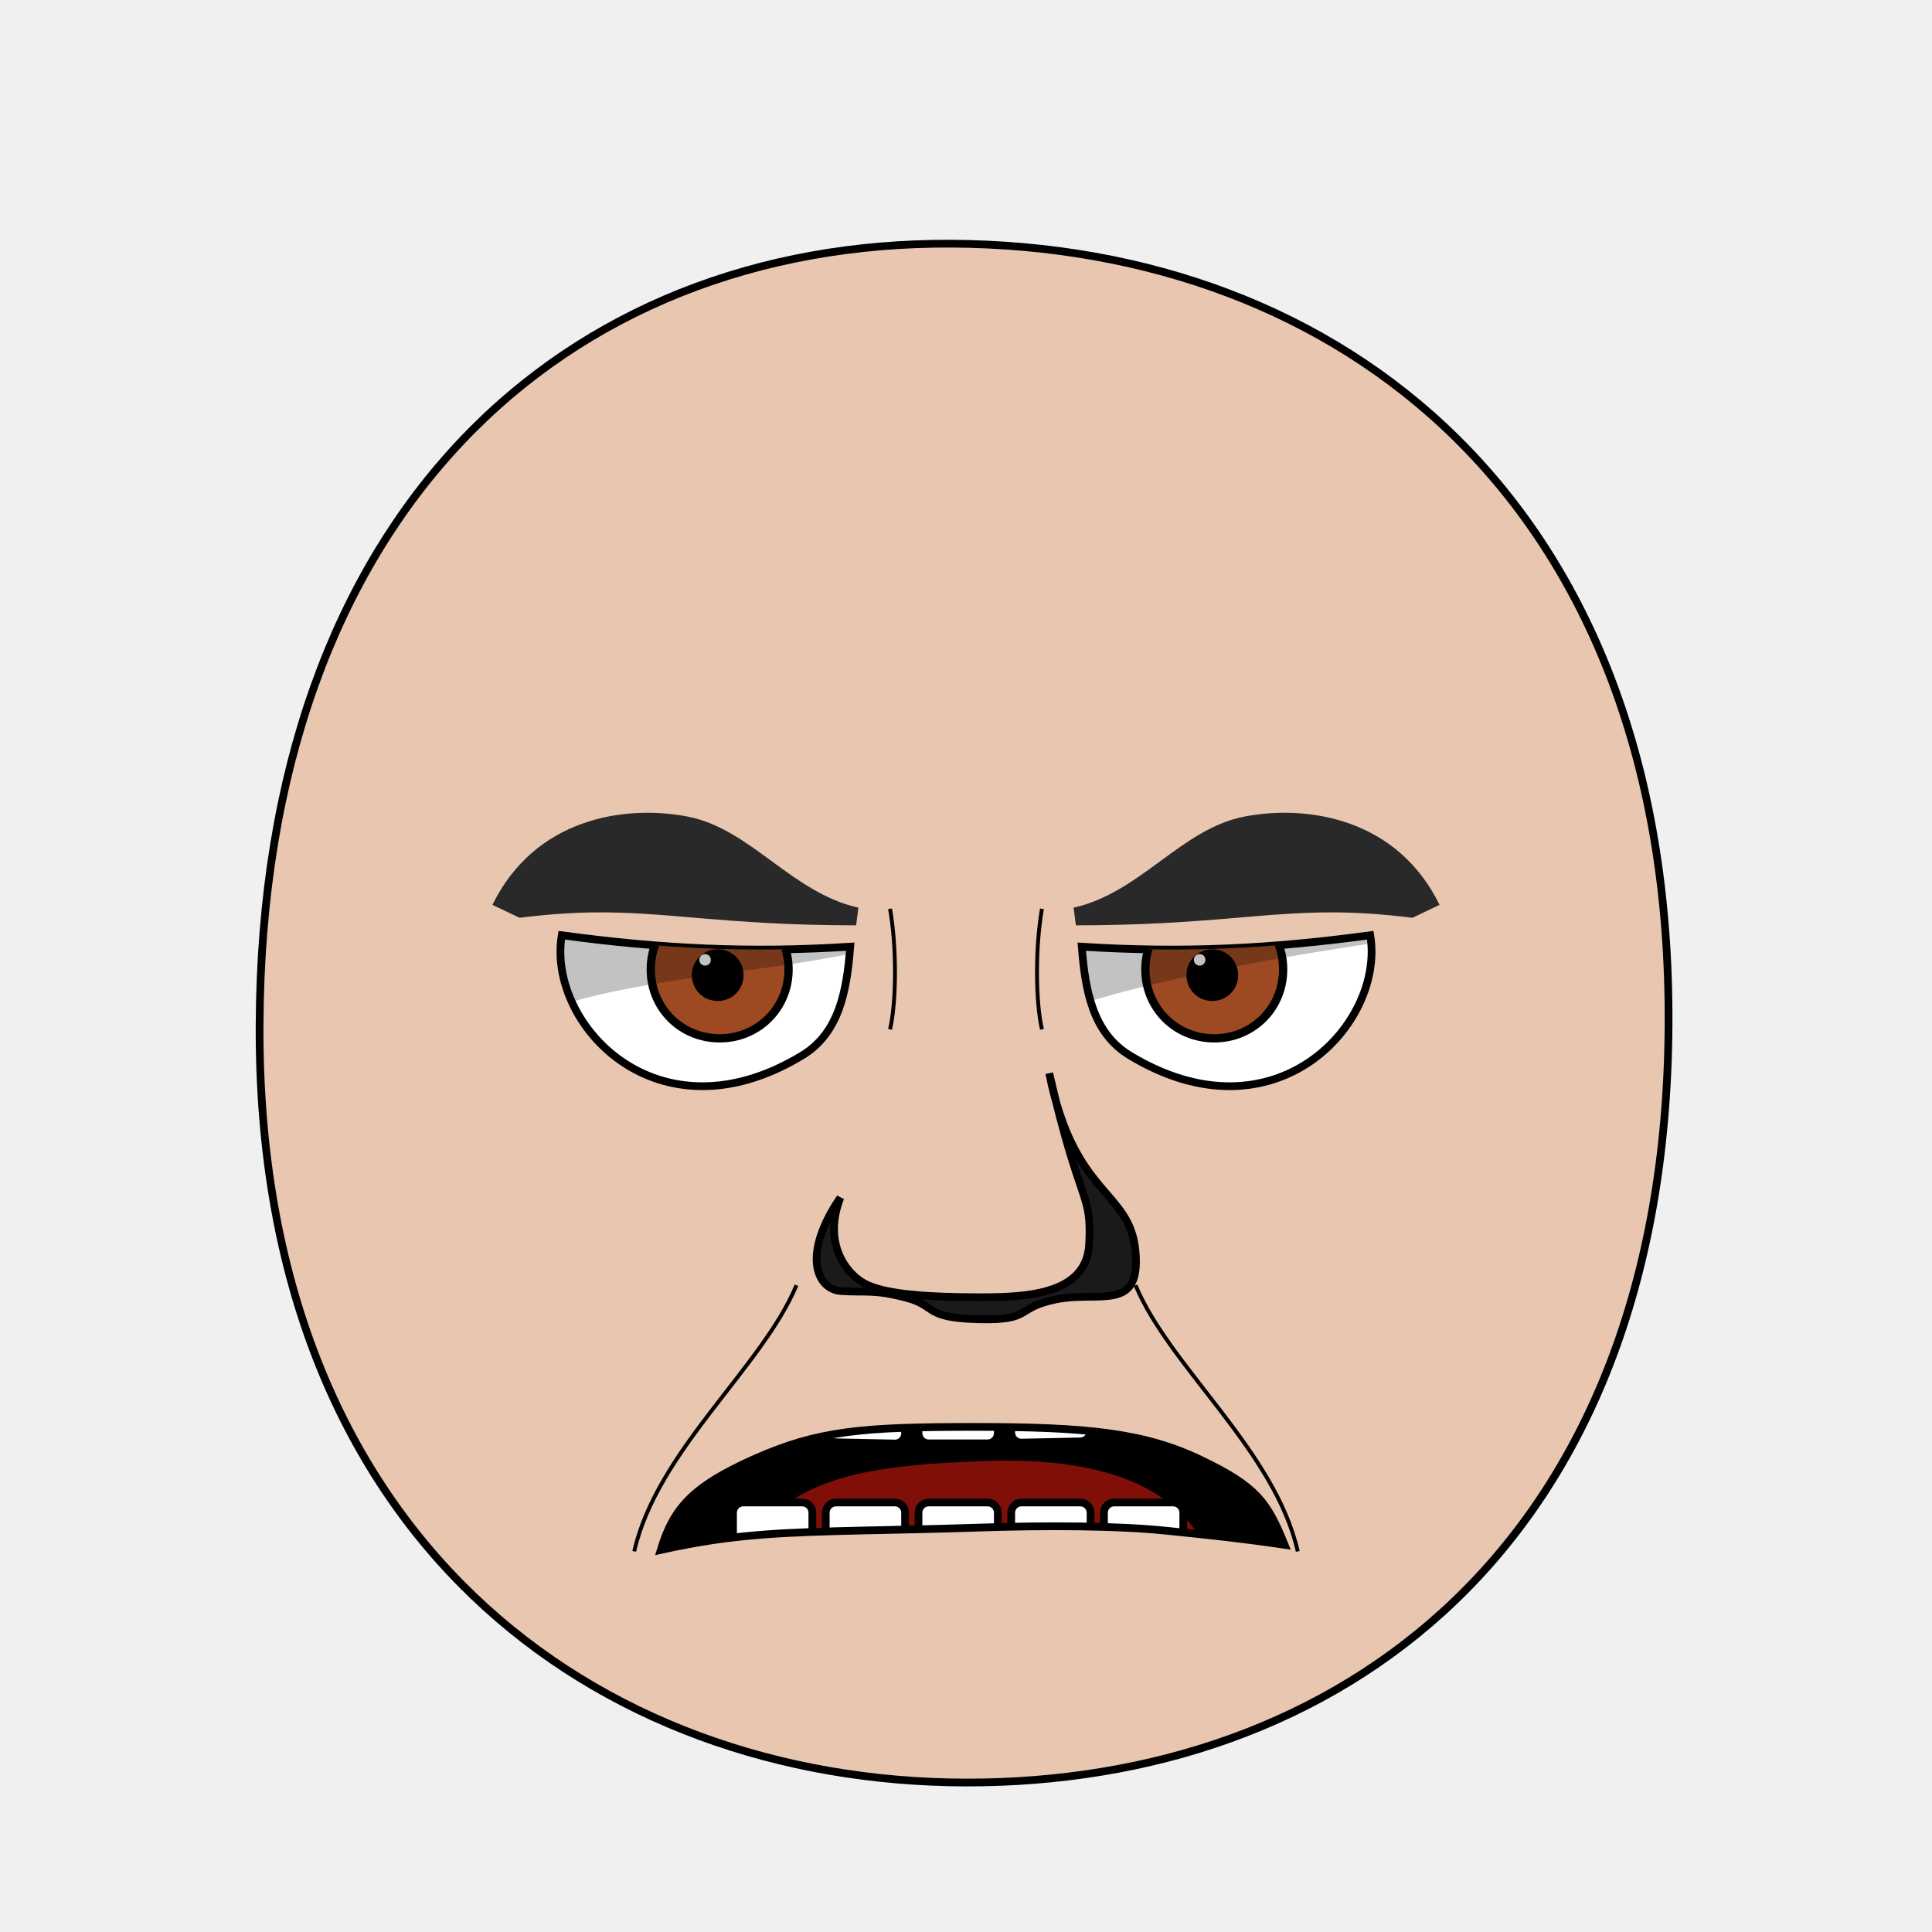
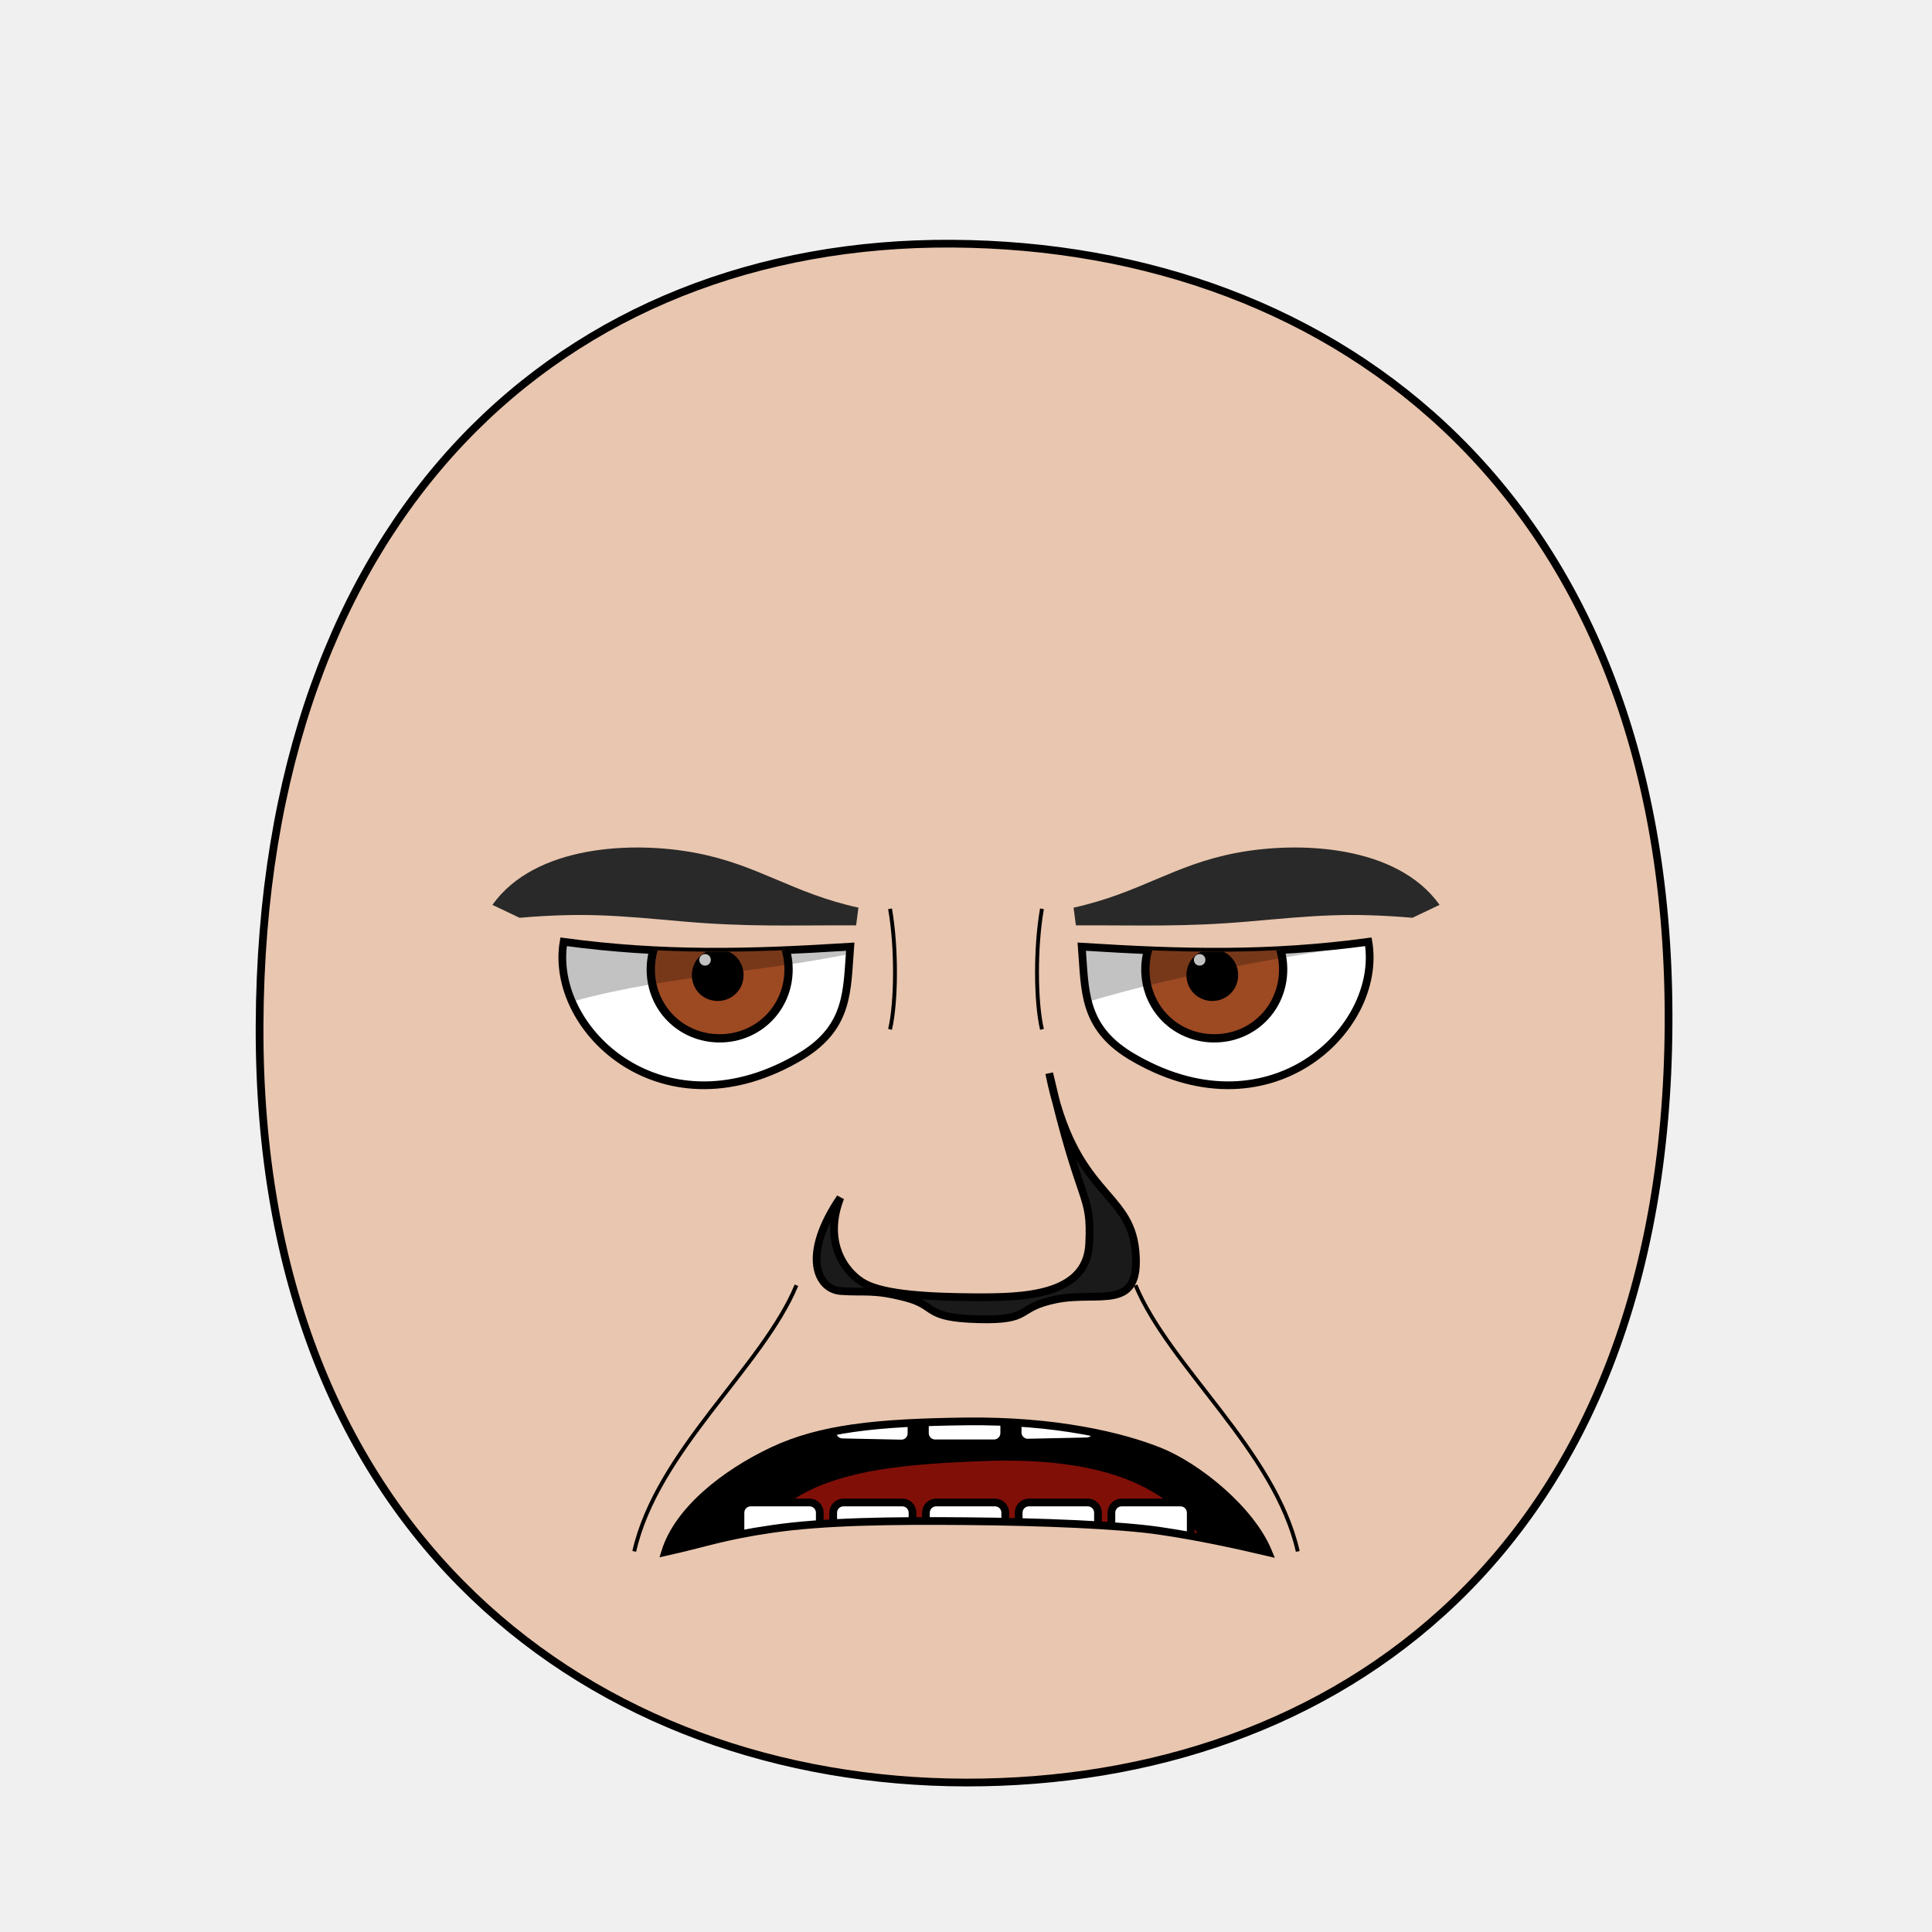
<svg xmlns="http://www.w3.org/2000/svg" xmlns:xlink="http://www.w3.org/1999/xlink" version="1.1" width="100%" height="100%" id="emoticon-front-view" viewBox="0 0 250 250">
  <defs id="defs">
    <clipPath id="clipPath-left-eye">
      <use transform="matrix(1,0,0,1,0,0)" id="use-left-eye-outline-1" y="0" height="1" xlink:href="#left-eye-outline" width="1" x="0">
</use>
    </clipPath>
    <clipPath id="clipPath-right-eye">
      <use transform="matrix(-1,0,0,1,250,0)" morph="fixed" x="0" width="250" xlink:href="#left-eye-outline" height="250" y="0" id="use-left-eye-outline-2">
</use>
    </clipPath>
    <clipPath clipPathUnits="userSpaceOnUse" id="clipPath-mouth">
      <use transform="matrix(1,0,0,1,0,0)" width="250" id="use-mouth-outline" xlink:href="#mouth-outline" x="0" y="0" height="250">
</use>
    </clipPath>
  </defs>
  <g id="head">
    <path d="M 124.98,230.66 C 172.77,230.75 215.51,200.57 215.91,132.64 216.3,64.72 173.26,31.81 123.18,31.53 73.1,31.24 33.88,66.28 33.59,132.64 33.3,199.01 77.19,230.57 124.98,230.66 Z" style="fill:#e9c6af;stroke:#000000;stroke-width:1;stroke-opacity:1" id="head-outline">
</path>
  </g>
  <g id="left-eye">
-     <path d="M 110.02,122.5 C 109.58,128.1 108.64,133.64 103.81,136.57 85.02,147.96 70.77,132.47 72.69,121.02 85.57,122.76 96.87,123.33 110.02,122.5 Z" style="fill:#ffffff;stroke:#000000;stroke-width:1;stroke-miterlimit:4;stroke-opacity:1;stroke-dasharray:none" id="left-eye-outline">
+     <path d="M 110.02,122.5 C 109.58,128.1 109.92,132.79 103.81,136.57 85.98,147.36 71.01,133.32 72.93,121.87 85.81,123.61 96.87,123.33 110.02,122.5 Z" style="fill:#ffffff;stroke:#000000;stroke-width:1;stroke-miterlimit:4;stroke-opacity:1;stroke-dasharray:none" id="left-eye-outline">
</path>
    <g id="left-eyeball" clip-path="url(#clipPath-left-eye)">
      <g id="left-lens">
        <path d="M 1,0.5 C 1,0.78 0.78,1 0.5,1 0.22,1 0,0.78 0,0.5 0,0.22 0.22,0 0.5,0 0.78,0 1,0.22 1,0.5 z" transform="matrix(17.83,0,0,17.83,84.21,116.53)" style="fill:#9d4922;fill-opacity:1;stroke:#000000;stroke-width:0.06;stroke-miterlimit:4;stroke-opacity:1;stroke-dasharray:none" morph="relative" id="iris">
</path>
        <path d="M 1,0.5 C 1,0.78 0.78,1 0.5,1 0.22,1 0,0.78 0,0.5 0,0.22 0.22,0 0.5,0 0.78,0 1,0.22 1,0.5 z" transform="matrix(5.72,0,0,5.72,90.01,123.32)" style="fill:#000000;fill-opacity:1;stroke:#000000;stroke-width:0.17;stroke-miterlimit:4;stroke-opacity:1;stroke-dasharray:none" morph="relative" id="pupil">
</path>
        <path d="M 1,0.5 C 1,0.78 0.78,1 0.5,1 0.22,1 0,0.78 0,0.5 0,0.22 0.22,0 0.5,0 0.78,0 1,0.22 1,0.5 z" transform="matrix(1.49,0,0,1.49,90.49,123.46)" style="fill:#ffffff;fill-opacity:1;stroke:none" morph="transform-only" id="glare">
</path>
      </g>
      <path d="M 50,75 125,75 125,118.99 C 100.04,129.47 71.79,121.99 50,142.9 Z" style="opacity:0.24;fill:#000000;stroke:#000000;stroke-width:0px;stroke-linecap:butt;stroke-linejoin:miter;stroke-opacity:1" id="left-lid-shadow">
</path>
    </g>
  </g>
  <g id="right-eye">
    <use transform="matrix(-1,0,0,1,250,0)" morph="fixed" x="0" width="250" xlink:href="#left-eye-outline" height="250" y="0" id="right-eye-outline">
</use>
    <g id="right-eyeball" clip-path="url(#clipPath-right-eye)">
      <use transform="matrix(1,0,0,1,64,0)" morph="fixed" x="0" width="1" xlink:href="#left-lens" height="1" y="0" id="right-lens">
</use>
      <path d="M 125,135.96 125,75 200,75 200,118.41 C 184.51,121.78 145.42,124.69 125,135.96 Z" style="opacity:0.24;fill:#000000;stroke:#000000;stroke-width:0px;stroke-linecap:butt;stroke-linejoin:miter;stroke-miterlimit:4;stroke-opacity:1;stroke-dasharray:none" id="right-lid-shadow">
</path>
    </g>
  </g>
-   <path d="M 110.78,119.74 C 102.27,119.71 96.93,119.37 88.53,118.64 80.14,117.9 75.05,117.8 67.23,118.76 L 63.72,117.09 C 69.24,105.83 80.85,104.11 88.96,105.66 97.14,107.23 102.44,115.54 111.08,117.45 Z" style="fill:#292929;fill-opacity:1;fill-rule:nonzero;stroke-width:1;stroke-miterlimit:114.58;stroke-opacity:20.08;stroke-dasharray:none" id="left-eye-brow">
+   <path d="M 110.78,119.74 C 102.27,119.71 96.81,119.97 88.41,119.24 80.02,118.5 75.77,118.04 67.23,118.76 L 63.72,117.09 C 69.24,109.33 81.94,108.82 90.05,110.37 98.23,111.94 102.44,115.54 111.08,117.45 Z" style="fill:#292929;fill-opacity:1;fill-rule:nonzero;stroke-width:1;stroke-miterlimit:114.58;stroke-opacity:1;stroke-dasharray:none" id="left-eye-brow">
</path>
  <g id="nose">
    <path d="M 108.74,154.98 C 106.56,160.57 109.17,164.56 111.8,166.05 114.42,167.52 120.25,167.83 126.23,167.86 132.22,167.88 140.62,167.77 140.94,160.96 141.28,154.14 139.86,156.56 135.77,138.88 138.97,154.91 146.19,153.93 146.93,161.88 147.67,169.83 142.28,167.03 136.74,168.12 131.22,169.22 133.77,170.9 126.58,170.71 119.41,170.52 121.36,168.98 117.17,167.9 112.99,166.81 111.9,167.28 108.83,167.06 105.75,166.86 103.65,162.45 108.74,154.98 Z" style="fill:#1a1a1a;stroke:#000000;stroke-width:1;stroke-miterlimit:4;stroke-dasharray:none" id="nose-outline">
</path>
  </g>
  <use transform="matrix(-1,0,0,1,250,0)" id="right-eye-brow" y="0" height="250" xlink:href="#left-eye-brow" width="250" x="0">
</use>
  <g id="mouth">
    <g clip-path="url(#clipPath-mouth)" id="mouth-interior">
      <rect style="fill:#000000;fill-opacity:1;stroke:none" y="159.934" height="66.556" id="mouth-background" width="119.944" x="68.16">
</rect>
      <path d="M 94.84,211.42 C 94.51,191.12 110.73,189.74 126.96,189.07 144.51,188.36 158.42,193.11 158.42,211.42 137.23,211.42 116.04,211.42 94.84,211.42 Z" style="fill:#800f08;fill-opacity:1;stroke:none" id="tongue">
</path>
      <g transform="matrix(1,0,0,1,0.5,-0.68)" id="upper-teeth" morph="fix-children">
-         <rect style="fill:#ffffff;fill-opacity:1;stroke:#000000;stroke-width:1.004;stroke-opacity:1" id="tooth-02" height="15.123" y="158.195" rx="1.336" transform="matrix(0.991225,0.1321854,0,1,0,0)" ry="1.325" x="95.524" width="10.356">
+         <rect style="fill:#ffffff;fill-opacity:1;stroke:#000000;stroke-width:1.004;stroke-opacity:1" id="tooth-02" height="15.123" y="158.085" rx="1.336" transform="matrix(0.991225,0.1321854,0,1,0,0)" ry="1.325" x="96.362" width="10.356">
</rect>
-         <rect style="fill:#ffffff;fill-opacity:1;stroke:#000000;stroke-width:1;stroke-opacity:1" ry="1.325" x="106.375" width="10.267" id="tooth-03" transform="matrix(0.999781,0.02092668,0,1,0,0)" height="15.123" y="169.934" rx="1.325">
+         <rect style="fill:#ffffff;fill-opacity:1;stroke:#000000;stroke-width:1;stroke-opacity:1" ry="1.325" x="107.205" width="10.267" id="tooth-03" transform="matrix(0.999781,0.02092668,0,1,0,0)" height="15.123" y="169.917" rx="1.325">
</rect>
-         <rect style="fill:#ffffff;fill-opacity:1;stroke:#000000;stroke-opacity:1" id="tooth-04" height="15.123" y="172.327" rx="1.325" ry="1.325" x="118.352" width="10.265">
+         <rect style="fill:#ffffff;fill-opacity:1;stroke:#000000;stroke-opacity:1" id="tooth-04" height="15.123" y="172.327" rx="1.325" ry="1.325" x="119.182" width="10.265">
</rect>
-         <rect style="fill:#ffffff;fill-opacity:1;stroke:#000000;stroke-width:1;stroke-opacity:1" ry="1.325" x="130.381" width="10.267" id="tooth-05" transform="matrix(0.999781,-0.02092669,0,1,0,0)" height="15.123" y="174.986" rx="1.325">
+         <rect style="fill:#ffffff;fill-opacity:1;stroke:#000000;stroke-width:1;stroke-opacity:1" ry="1.325" x="131.211" width="10.267" id="tooth-05" transform="matrix(0.999781,-0.02092669,0,1,0,0)" height="15.123" y="175.003" rx="1.325">
</rect>
-         <rect style="fill:#ffffff;fill-opacity:1;stroke:#000000;stroke-width:1.006;stroke-opacity:1" id="tooth-06" height="15.123" y="194.646" rx="1.341" transform="matrix(0.9876076,-0.1569434,0,1,0,0)" ry="1.325" x="144.054" width="10.394">
+         <rect style="fill:#ffffff;fill-opacity:1;stroke:#000000;stroke-width:1.006;stroke-opacity:1" id="tooth-06" height="15.123" y="194.778" rx="1.341" transform="matrix(0.9876076,-0.1569434,0,1,0,0)" ry="1.325" x="144.894" width="10.394">
</rect>
      </g>
      <g transform="matrix(1,0,0,1,0.5,22.33)" morph="fix-children" id="lower-teeth">
-         <rect rx="1.325" y="172.091" height="15.123" id="tooth-09" width="10.265" x="94.352" ry="1.325" style="fill:#ffffff;fill-opacity:1;stroke:#000000;stroke-opacity:1">
+         <rect rx="1.325" y="172.091" height="15.123" id="tooth-09" width="10.265" x="95.315" ry="1.325" style="fill:#ffffff;fill-opacity:1;stroke:#000000;stroke-opacity:1">
</rect>
-         <rect width="10.265" x="106.352" ry="1.325" rx="1.325" y="172.091" height="15.123" id="tooth-10" style="fill:#ffffff;fill-opacity:1;stroke:#000000;stroke-opacity:1">
+         <rect width="10.265" x="107.315" ry="1.325" rx="1.325" y="172.091" height="15.123" id="tooth-10" style="fill:#ffffff;fill-opacity:1;stroke:#000000;stroke-opacity:1">
</rect>
-         <rect rx="1.325" y="172.091" height="15.123" id="tooth-11" width="10.265" x="118.352" ry="1.325" style="fill:#ffffff;fill-opacity:1;stroke:#000000;stroke-opacity:1">
+         <rect rx="1.325" y="172.091" height="15.123" id="tooth-11" width="10.265" x="119.315" ry="1.325" style="fill:#ffffff;fill-opacity:1;stroke:#000000;stroke-opacity:1">
</rect>
-         <rect width="10.265" x="130.352" ry="1.325" rx="1.325" y="172.091" height="15.123" id="tooth-12" style="fill:#ffffff;fill-opacity:1;stroke:#000000;stroke-opacity:1">
+         <rect width="10.265" x="131.315" ry="1.325" rx="1.325" y="172.091" height="15.123" id="tooth-12" style="fill:#ffffff;fill-opacity:1;stroke:#000000;stroke-opacity:1">
</rect>
-         <rect rx="1.325" y="172.091" height="15.123" id="tooth-13" width="10.265" x="142.352" ry="1.325" style="fill:#ffffff;fill-opacity:1;stroke:#000000;stroke-opacity:1">
+         <rect rx="1.325" y="172.091" height="15.123" id="tooth-13" width="10.265" x="143.315" ry="1.325" style="fill:#ffffff;fill-opacity:1;stroke:#000000;stroke-opacity:1">
</rect>
      </g>
    </g>
-     <path d="M 166.23,199.9 C 160.67,199.08 156.85,198.68 150.87,198.07 144.89,197.45 135.77,197.35 125.97,197.69 116.23,198.03 106.24,198.02 99.22,198.54 94.31,198.91 90.63,199.44 85.5,200.56 87.15,195.15 89.58,192.35 97.74,188.73 105.91,185.11 111.7,184.64 126.15,184.64 140.59,184.64 148.07,185.39 155.35,188.89 162.64,192.38 163.97,194.34 166.23,199.9 Z" style="fill:none;stroke:#000000;stroke-width:1px;stroke-miterlimit:4;stroke-opacity:1" id="mouth-outline">
+     <path d="M 164.13,200.87 C 160,199.9 155.13,198.83 150,198.08 144.87,197.33 134.8,196.92 125,196.84 115.2,196.75 106.59,196.88 100,197.83 93.41,198.78 91.2,199.72 86.07,200.84 87.72,195.43 93.82,190.64 100,187.73 106.18,184.83 113.4,184.07 125,183.93 136.6,183.79 145.14,185.85 150,187.79 154.86,189.72 161.87,195.31 164.13,200.87 Z" style="fill:none;stroke:#000000;stroke-width:1px;stroke-miterlimit:4;stroke-opacity:1" id="mouth-outline">
</path>
  </g>
  <g id="wrinkles">
    <path d="M 115.17,117.6 C 116.05,122.56 116,129.68 115.17,133.2" style="fill:none;stroke:#000000;stroke-width:0.5;stroke-linecap:butt;stroke-linejoin:miter;stroke-miterlimit:4;stroke-opacity:1;stroke-dasharray:none" id="wrinkle-left-brow">
</path>
    <path d="M 82.07,200.75 C 85.02,187.71 98.67,176.9 103.06,166.31" style="fill:none;stroke:#000000;stroke-width:0.5;stroke-linecap:butt;stroke-linejoin:miter;stroke-miterlimit:4;stroke-opacity:1;stroke-dasharray:none" id="wrinkle-left-cheek">
</path>
    <use transform="matrix(-1,0,0,1,250,0)" width="250" id="wrinkle-right-brow" xlink:href="#wrinkle-left-brow" x="0" y="0" height="250" morph="fixed">
</use>
    <use transform="matrix(-1,0,0,1,250,0)" width="250" id="wrinkle-right-cheek" xlink:href="#wrinkle-left-cheek" x="0" y="0" height="250" morph="fixed">
</use>
  </g>
</svg>
